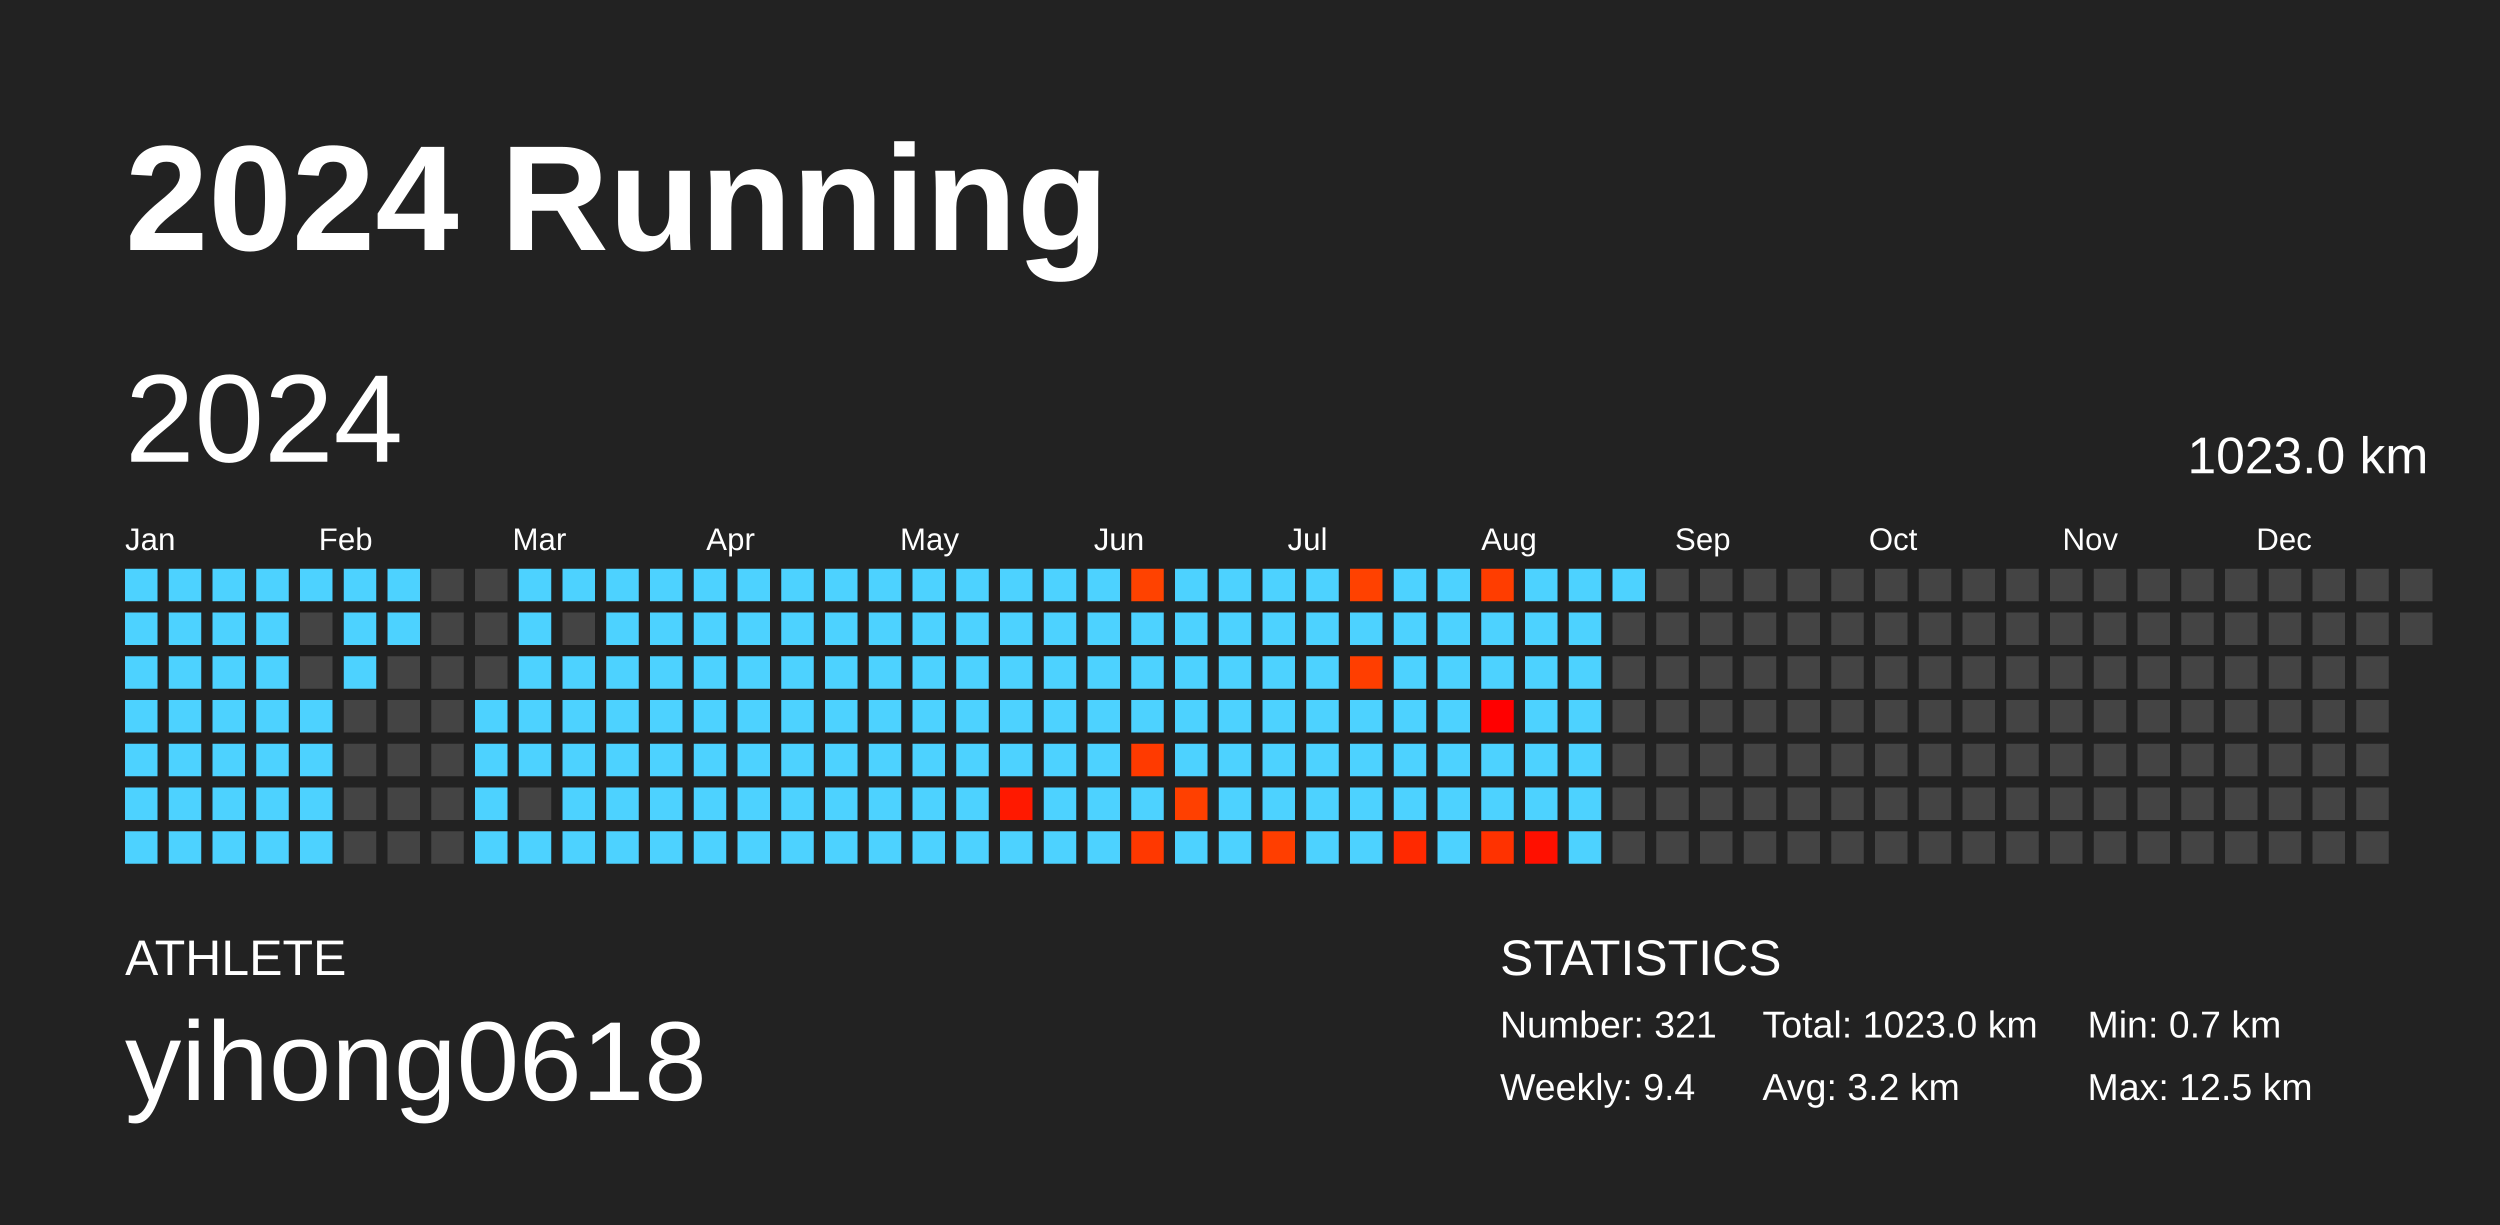
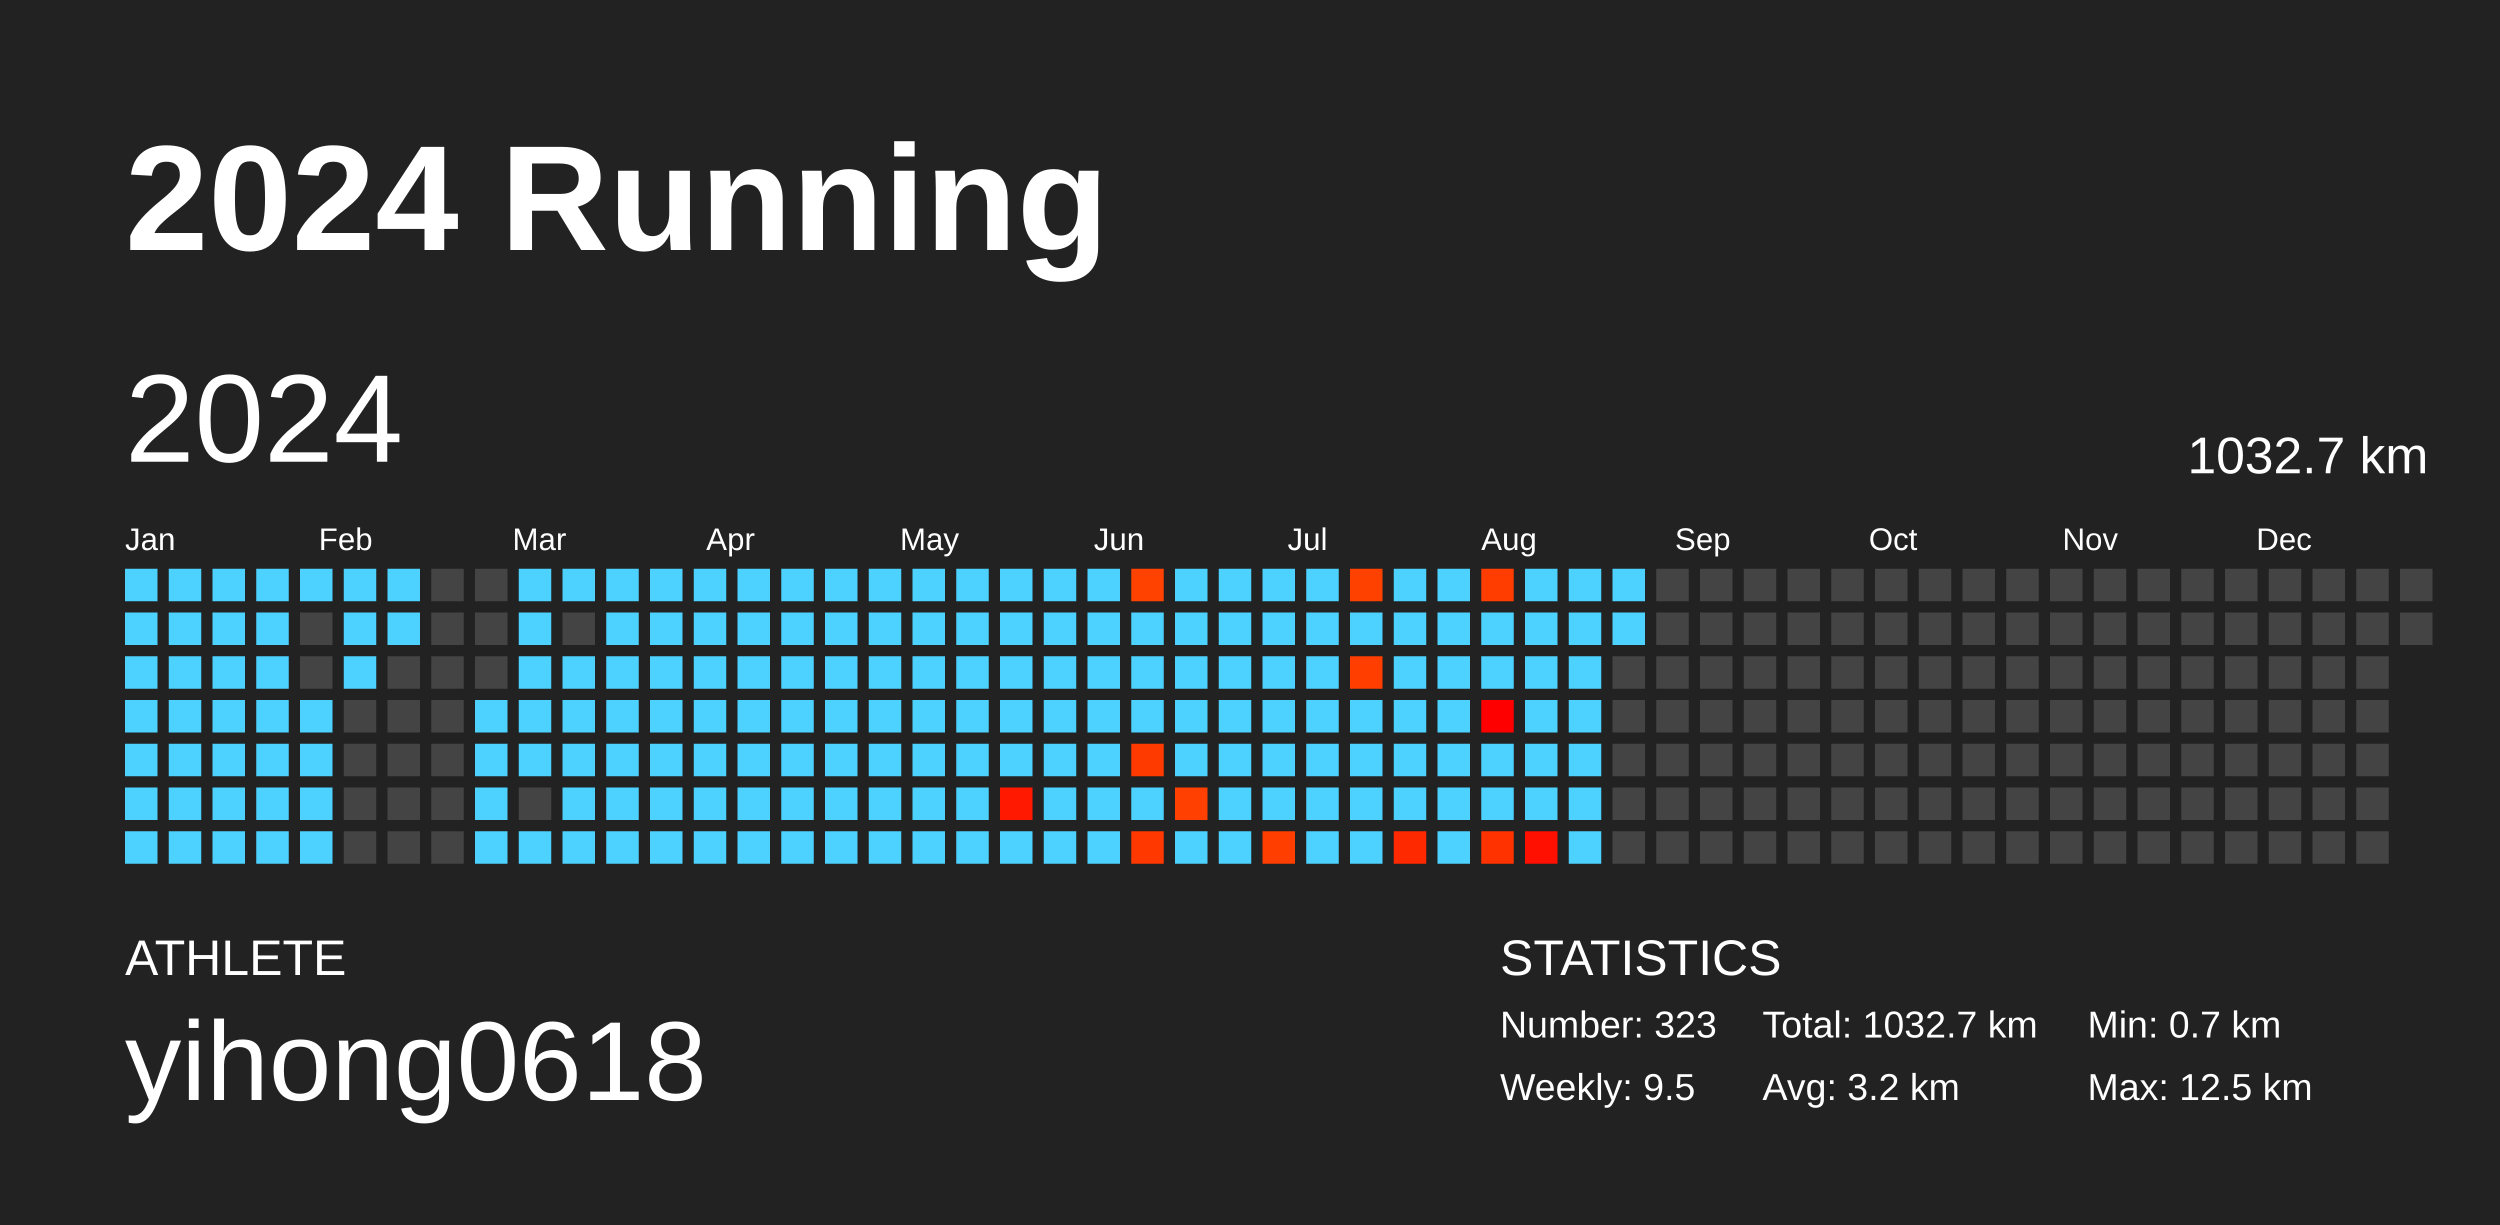
<svg xmlns="http://www.w3.org/2000/svg" baseProfile="full" height="98mm" version="1.1" viewBox="0,0,200,98" width="200mm">
  <defs />
  <rect fill="#222222" height="98" width="200" x="0" y="0" />
  <text fill="#FFFFFF" style="font-size:12px; font-family:Arial; font-weight:bold;" x="10" y="20">2024 Running</text>
  <text fill="#FFFFFF" style="font-size:4px; font-family:Arial" x="10" y="78">ATHLETE</text>
  <text fill="#FFFFFF" style="font-size:9px; font-family:Arial" x="10" y="88">yihong0618</text>
  <text fill="#FFFFFF" style="font-size:4px; font-family:Arial" x="120" y="78">STATISTICS</text>
-   <text fill="#FFFFFF" style="font-size:3px; font-family:Arial" x="120" y="83">Number: 321</text>
-   <text fill="#FFFFFF" style="font-size:3px; font-family:Arial" x="120" y="88">Weekly: 9.4</text>
-   <text fill="#FFFFFF" style="font-size:3px; font-family:Arial" x="141" y="83">Total: 1023.0 km</text>
+   <text fill="#FFFFFF" style="font-size:3px; font-family:Arial" x="120" y="83">Number: 323</text>
+   <text fill="#FFFFFF" style="font-size:3px; font-family:Arial" x="120" y="88">Weekly: 9.5</text>
+   <text fill="#FFFFFF" style="font-size:3px; font-family:Arial" x="141" y="83">Total: 1032.7 km</text>
  <text fill="#FFFFFF" style="font-size:3px; font-family:Arial" x="141" y="88">Avg: 3.2 km</text>
  <text fill="#FFFFFF" style="font-size:3px; font-family:Arial" x="167" y="83">Min: 0.7 km</text>
  <text fill="#FFFFFF" style="font-size:3px; font-family:Arial" x="167" y="88">Max: 12.5 km</text>
  <text dominant-baseline="hanging" fill="#FFFFFF" style="font-size:10.0px; font-family:Arial;" x="10" y="30">2024</text>
-   <text dominant-baseline="hanging" fill="#FFFFFF" style="font-size:4.125px; font-family:Arial;" x="175" y="35">1023.0 km</text>
+   <text dominant-baseline="hanging" fill="#FFFFFF" style="font-size:4.125px; font-family:Arial;" x="175" y="35">1032.7 km</text>
  <text fill="#FFFFFF" style="font-size:2.5px; font-family:Arial" x="10.0" y="44">Jan</text>
  <text fill="#FFFFFF" style="font-size:2.5px; font-family:Arial" x="25.5" y="44">Feb</text>
  <text fill="#FFFFFF" style="font-size:2.5px; font-family:Arial" x="41.0" y="44">Mar</text>
  <text fill="#FFFFFF" style="font-size:2.5px; font-family:Arial" x="56.5" y="44">Apr</text>
  <text fill="#FFFFFF" style="font-size:2.5px; font-family:Arial" x="72.0" y="44">May</text>
  <text fill="#FFFFFF" style="font-size:2.5px; font-family:Arial" x="87.5" y="44">Jun</text>
  <text fill="#FFFFFF" style="font-size:2.5px; font-family:Arial" x="103.0" y="44">Jul</text>
  <text fill="#FFFFFF" style="font-size:2.5px; font-family:Arial" x="118.5" y="44">Aug</text>
  <text fill="#FFFFFF" style="font-size:2.5px; font-family:Arial" x="134.0" y="44">Sep</text>
  <text fill="#FFFFFF" style="font-size:2.5px; font-family:Arial" x="149.5" y="44">Oct</text>
  <text fill="#FFFFFF" style="font-size:2.5px; font-family:Arial" x="165.0" y="44">Nov</text>
  <text fill="#FFFFFF" style="font-size:2.5px; font-family:Arial" x="180.5" y="44">Dec</text>
  <rect fill="#4dd2ff" height="2.6" width="2.6" x="10.0" y="45.5" />
  <rect fill="#4dd2ff" height="2.6" width="2.6" x="10.0" y="49.0" />
  <rect fill="#4dd2ff" height="2.6" width="2.6" x="10.0" y="52.5" />
  <rect fill="#4dd2ff" height="2.6" width="2.6" x="10.0" y="56.0" />
  <rect fill="#4dd2ff" height="2.6" width="2.6" x="10.0" y="59.5" />
  <rect fill="#4dd2ff" height="2.6" width="2.6" x="10.0" y="63.0" />
  <rect fill="#4dd2ff" height="2.6" width="2.6" x="10.0" y="66.5" />
  <rect fill="#4dd2ff" height="2.6" width="2.6" x="13.5" y="45.5" />
  <rect fill="#4dd2ff" height="2.6" width="2.6" x="13.5" y="49.0" />
  <rect fill="#4dd2ff" height="2.6" width="2.6" x="13.5" y="52.5" />
  <rect fill="#4dd2ff" height="2.6" width="2.6" x="13.5" y="56.0" />
  <rect fill="#4dd2ff" height="2.6" width="2.6" x="13.5" y="59.5" />
  <rect fill="#4dd2ff" height="2.6" width="2.6" x="13.5" y="63.0" />
  <rect fill="#4dd2ff" height="2.6" width="2.6" x="13.5" y="66.5" />
  <rect fill="#4dd2ff" height="2.6" width="2.6" x="17.0" y="45.5" />
  <rect fill="#4dd2ff" height="2.6" width="2.6" x="17.0" y="49.0" />
  <rect fill="#4dd2ff" height="2.6" width="2.6" x="17.0" y="52.5" />
  <rect fill="#4dd2ff" height="2.6" width="2.6" x="17.0" y="56.0" />
  <rect fill="#4dd2ff" height="2.6" width="2.6" x="17.0" y="59.5" />
  <rect fill="#4dd2ff" height="2.6" width="2.6" x="17.0" y="63.0" />
  <rect fill="#4dd2ff" height="2.6" width="2.6" x="17.0" y="66.5" />
  <rect fill="#4dd2ff" height="2.6" width="2.6" x="20.5" y="45.5" />
  <rect fill="#4dd2ff" height="2.6" width="2.6" x="20.5" y="49.0" />
  <rect fill="#4dd2ff" height="2.6" width="2.6" x="20.5" y="52.5" />
  <rect fill="#4dd2ff" height="2.6" width="2.6" x="20.5" y="56.0" />
  <rect fill="#4dd2ff" height="2.6" width="2.6" x="20.5" y="59.5" />
  <rect fill="#4dd2ff" height="2.6" width="2.6" x="20.5" y="63.0" />
  <rect fill="#4dd2ff" height="2.6" width="2.6" x="20.5" y="66.5" />
  <rect fill="#4dd2ff" height="2.6" width="2.6" x="24.0" y="45.5" />
  <rect fill="#444444" height="2.6" width="2.6" x="24.0" y="49.0" />
  <rect fill="#444444" height="2.6" width="2.6" x="24.0" y="52.5" />
  <rect fill="#4dd2ff" height="2.6" width="2.6" x="24.0" y="56.0" />
  <rect fill="#4dd2ff" height="2.6" width="2.6" x="24.0" y="59.5" />
  <rect fill="#4dd2ff" height="2.6" width="2.6" x="24.0" y="63.0" />
  <rect fill="#4dd2ff" height="2.6" width="2.6" x="24.0" y="66.5" />
  <rect fill="#4dd2ff" height="2.6" width="2.6" x="27.5" y="45.5" />
  <rect fill="#4dd2ff" height="2.6" width="2.6" x="27.5" y="49.0" />
  <rect fill="#4dd2ff" height="2.6" width="2.6" x="27.5" y="52.5" />
  <rect fill="#444444" height="2.6" width="2.6" x="27.5" y="56.0" />
  <rect fill="#444444" height="2.6" width="2.6" x="27.5" y="59.5" />
  <rect fill="#444444" height="2.6" width="2.6" x="27.5" y="63.0" />
  <rect fill="#444444" height="2.6" width="2.6" x="27.5" y="66.5" />
  <rect fill="#4dd2ff" height="2.6" width="2.6" x="31.0" y="45.5" />
  <rect fill="#4dd2ff" height="2.6" width="2.6" x="31.0" y="49.0" />
  <rect fill="#444444" height="2.6" width="2.6" x="31.0" y="52.5" />
  <rect fill="#444444" height="2.6" width="2.6" x="31.0" y="56.0" />
  <rect fill="#444444" height="2.6" width="2.6" x="31.0" y="59.5" />
  <rect fill="#444444" height="2.6" width="2.6" x="31.0" y="63.0" />
  <rect fill="#444444" height="2.6" width="2.6" x="31.0" y="66.5" />
  <rect fill="#444444" height="2.6" width="2.6" x="34.5" y="45.5" />
  <rect fill="#444444" height="2.6" width="2.6" x="34.5" y="49.0" />
  <rect fill="#444444" height="2.6" width="2.6" x="34.5" y="52.5" />
  <rect fill="#444444" height="2.6" width="2.6" x="34.5" y="56.0" />
  <rect fill="#444444" height="2.6" width="2.6" x="34.5" y="59.5" />
  <rect fill="#444444" height="2.6" width="2.6" x="34.5" y="63.0" />
  <rect fill="#444444" height="2.6" width="2.6" x="34.5" y="66.5" />
  <rect fill="#444444" height="2.6" width="2.6" x="38.0" y="45.5" />
  <rect fill="#444444" height="2.6" width="2.6" x="38.0" y="49.0" />
  <rect fill="#444444" height="2.6" width="2.6" x="38.0" y="52.5" />
  <rect fill="#4dd2ff" height="2.6" width="2.6" x="38.0" y="56.0" />
  <rect fill="#4dd2ff" height="2.6" width="2.6" x="38.0" y="59.5" />
  <rect fill="#4dd2ff" height="2.6" width="2.6" x="38.0" y="63.0" />
  <rect fill="#4dd2ff" height="2.6" width="2.6" x="38.0" y="66.5" />
  <rect fill="#4dd2ff" height="2.6" width="2.6" x="41.5" y="45.5" />
  <rect fill="#4dd2ff" height="2.6" width="2.6" x="41.5" y="49.0" />
  <rect fill="#4dd2ff" height="2.6" width="2.6" x="41.5" y="52.5" />
  <rect fill="#4dd2ff" height="2.6" width="2.6" x="41.5" y="56.0" />
  <rect fill="#4dd2ff" height="2.6" width="2.6" x="41.5" y="59.5" />
  <rect fill="#444444" height="2.6" width="2.6" x="41.5" y="63.0" />
  <rect fill="#4dd2ff" height="2.6" width="2.6" x="41.5" y="66.5" />
  <rect fill="#4dd2ff" height="2.6" width="2.6" x="45.0" y="45.5" />
  <rect fill="#444444" height="2.6" width="2.6" x="45.0" y="49.0" />
  <rect fill="#4dd2ff" height="2.6" width="2.6" x="45.0" y="52.5" />
  <rect fill="#4dd2ff" height="2.6" width="2.6" x="45.0" y="56.0" />
  <rect fill="#4dd2ff" height="2.6" width="2.6" x="45.0" y="59.5" />
  <rect fill="#4dd2ff" height="2.6" width="2.6" x="45.0" y="63.0" />
  <rect fill="#4dd2ff" height="2.6" width="2.6" x="45.0" y="66.5" />
  <rect fill="#4dd2ff" height="2.6" width="2.6" x="48.5" y="45.5" />
  <rect fill="#4dd2ff" height="2.6" width="2.6" x="48.5" y="49.0" />
  <rect fill="#4dd2ff" height="2.6" width="2.6" x="48.5" y="52.5" />
  <rect fill="#4dd2ff" height="2.6" width="2.6" x="48.5" y="56.0" />
  <rect fill="#4dd2ff" height="2.6" width="2.6" x="48.5" y="59.5" />
  <rect fill="#4dd2ff" height="2.6" width="2.6" x="48.5" y="63.0" />
  <rect fill="#4dd2ff" height="2.6" width="2.6" x="48.5" y="66.5" />
  <rect fill="#4dd2ff" height="2.6" width="2.6" x="52.0" y="45.5" />
  <rect fill="#4dd2ff" height="2.6" width="2.6" x="52.0" y="49.0" />
  <rect fill="#4dd2ff" height="2.6" width="2.6" x="52.0" y="52.5" />
  <rect fill="#4dd2ff" height="2.6" width="2.6" x="52.0" y="56.0" />
  <rect fill="#4dd2ff" height="2.6" width="2.6" x="52.0" y="59.5" />
  <rect fill="#4dd2ff" height="2.6" width="2.6" x="52.0" y="63.0" />
  <rect fill="#4dd2ff" height="2.6" width="2.6" x="52.0" y="66.5" />
  <rect fill="#4dd2ff" height="2.6" width="2.6" x="55.5" y="45.5" />
  <rect fill="#4dd2ff" height="2.6" width="2.6" x="55.5" y="49.0" />
  <rect fill="#4dd2ff" height="2.6" width="2.6" x="55.5" y="52.5" />
  <rect fill="#4dd2ff" height="2.6" width="2.6" x="55.5" y="56.0" />
  <rect fill="#4dd2ff" height="2.6" width="2.6" x="55.5" y="59.5" />
  <rect fill="#4dd2ff" height="2.6" width="2.6" x="55.5" y="63.0" />
  <rect fill="#4dd2ff" height="2.6" width="2.6" x="55.5" y="66.5" />
  <rect fill="#4dd2ff" height="2.6" width="2.6" x="59.0" y="45.5" />
  <rect fill="#4dd2ff" height="2.6" width="2.6" x="59.0" y="49.0" />
  <rect fill="#4dd2ff" height="2.6" width="2.6" x="59.0" y="52.5" />
  <rect fill="#4dd2ff" height="2.6" width="2.6" x="59.0" y="56.0" />
  <rect fill="#4dd2ff" height="2.6" width="2.6" x="59.0" y="59.5" />
  <rect fill="#4dd2ff" height="2.6" width="2.6" x="59.0" y="63.0" />
  <rect fill="#4dd2ff" height="2.6" width="2.6" x="59.0" y="66.5" />
  <rect fill="#4dd2ff" height="2.6" width="2.6" x="62.5" y="45.5" />
  <rect fill="#4dd2ff" height="2.6" width="2.6" x="62.5" y="49.0" />
  <rect fill="#4dd2ff" height="2.6" width="2.6" x="62.5" y="52.5" />
  <rect fill="#4dd2ff" height="2.6" width="2.6" x="62.5" y="56.0" />
  <rect fill="#4dd2ff" height="2.6" width="2.6" x="62.5" y="59.5" />
  <rect fill="#4dd2ff" height="2.6" width="2.6" x="62.5" y="63.0" />
  <rect fill="#4dd2ff" height="2.6" width="2.6" x="62.5" y="66.5" />
  <rect fill="#4dd2ff" height="2.6" width="2.6" x="66.0" y="45.5" />
  <rect fill="#4dd2ff" height="2.6" width="2.6" x="66.0" y="49.0" />
  <rect fill="#4dd2ff" height="2.6" width="2.6" x="66.0" y="52.5" />
  <rect fill="#4dd2ff" height="2.6" width="2.6" x="66.0" y="56.0" />
  <rect fill="#4dd2ff" height="2.6" width="2.6" x="66.0" y="59.5" />
  <rect fill="#4dd2ff" height="2.6" width="2.6" x="66.0" y="63.0" />
  <rect fill="#4dd2ff" height="2.6" width="2.6" x="66.0" y="66.5" />
  <rect fill="#4dd2ff" height="2.6" width="2.6" x="69.5" y="45.5" />
  <rect fill="#4dd2ff" height="2.6" width="2.6" x="69.5" y="49.0" />
  <rect fill="#4dd2ff" height="2.6" width="2.6" x="69.5" y="52.5" />
  <rect fill="#4dd2ff" height="2.6" width="2.6" x="69.5" y="56.0" />
  <rect fill="#4dd2ff" height="2.6" width="2.6" x="69.5" y="59.5" />
  <rect fill="#4dd2ff" height="2.6" width="2.6" x="69.5" y="63.0" />
  <rect fill="#4dd2ff" height="2.6" width="2.6" x="69.5" y="66.5" />
  <rect fill="#4dd2ff" height="2.6" width="2.6" x="73.0" y="45.5" />
  <rect fill="#4dd2ff" height="2.6" width="2.6" x="73.0" y="49.0" />
  <rect fill="#4dd2ff" height="2.6" width="2.6" x="73.0" y="52.5" />
  <rect fill="#4dd2ff" height="2.6" width="2.6" x="73.0" y="56.0" />
  <rect fill="#4dd2ff" height="2.6" width="2.6" x="73.0" y="59.5" />
  <rect fill="#4dd2ff" height="2.6" width="2.6" x="73.0" y="63.0" />
  <rect fill="#4dd2ff" height="2.6" width="2.6" x="73.0" y="66.5" />
  <rect fill="#4dd2ff" height="2.6" width="2.6" x="76.5" y="45.5" />
  <rect fill="#4dd2ff" height="2.6" width="2.6" x="76.5" y="49.0" />
  <rect fill="#4dd2ff" height="2.6" width="2.6" x="76.5" y="52.5" />
  <rect fill="#4dd2ff" height="2.6" width="2.6" x="76.5" y="56.0" />
  <rect fill="#4dd2ff" height="2.6" width="2.6" x="76.5" y="59.5" />
  <rect fill="#4dd2ff" height="2.6" width="2.6" x="76.5" y="63.0" />
  <rect fill="#4dd2ff" height="2.6" width="2.6" x="76.5" y="66.5" />
  <rect fill="#4dd2ff" height="2.6" width="2.6" x="80.0" y="45.5" />
  <rect fill="#4dd2ff" height="2.6" width="2.6" x="80.0" y="49.0" />
  <rect fill="#4dd2ff" height="2.6" width="2.6" x="80.0" y="52.5" />
  <rect fill="#4dd2ff" height="2.6" width="2.6" x="80.0" y="56.0" />
  <rect fill="#4dd2ff" height="2.6" width="2.6" x="80.0" y="59.5" />
  <rect fill="#ff1900" height="2.6" width="2.6" x="80.0" y="63.0" />
  <rect fill="#4dd2ff" height="2.6" width="2.6" x="80.0" y="66.5" />
  <rect fill="#4dd2ff" height="2.6" width="2.6" x="83.5" y="45.5" />
  <rect fill="#4dd2ff" height="2.6" width="2.6" x="83.5" y="49.0" />
  <rect fill="#4dd2ff" height="2.6" width="2.6" x="83.5" y="52.5" />
  <rect fill="#4dd2ff" height="2.6" width="2.6" x="83.5" y="56.0" />
  <rect fill="#4dd2ff" height="2.6" width="2.6" x="83.5" y="59.5" />
  <rect fill="#4dd2ff" height="2.6" width="2.6" x="83.5" y="63.0" />
  <rect fill="#4dd2ff" height="2.6" width="2.6" x="83.5" y="66.5" />
  <rect fill="#4dd2ff" height="2.6" width="2.6" x="87.0" y="45.5" />
  <rect fill="#4dd2ff" height="2.6" width="2.6" x="87.0" y="49.0" />
  <rect fill="#4dd2ff" height="2.6" width="2.6" x="87.0" y="52.5" />
  <rect fill="#4dd2ff" height="2.6" width="2.6" x="87.0" y="56.0" />
  <rect fill="#4dd2ff" height="2.6" width="2.6" x="87.0" y="59.5" />
  <rect fill="#4dd2ff" height="2.6" width="2.6" x="87.0" y="63.0" />
  <rect fill="#4dd2ff" height="2.6" width="2.6" x="87.0" y="66.5" />
  <rect fill="#ff4200" height="2.6" width="2.6" x="90.5" y="45.5" />
  <rect fill="#4dd2ff" height="2.6" width="2.6" x="90.5" y="49.0" />
  <rect fill="#4dd2ff" height="2.6" width="2.6" x="90.5" y="52.5" />
  <rect fill="#4dd2ff" height="2.6" width="2.6" x="90.5" y="56.0" />
  <rect fill="#ff3a00" height="2.6" width="2.6" x="90.5" y="59.5" />
  <rect fill="#4dd2ff" height="2.6" width="2.6" x="90.5" y="63.0" />
  <rect fill="#ff3800" height="2.6" width="2.6" x="90.5" y="66.5" />
  <rect fill="#4dd2ff" height="2.6" width="2.6" x="94.0" y="45.5" />
  <rect fill="#4dd2ff" height="2.6" width="2.6" x="94.0" y="49.0" />
  <rect fill="#4dd2ff" height="2.6" width="2.6" x="94.0" y="52.5" />
  <rect fill="#4dd2ff" height="2.6" width="2.6" x="94.0" y="56.0" />
  <rect fill="#4dd2ff" height="2.6" width="2.6" x="94.0" y="59.5" />
  <rect fill="#ff4000" height="2.6" width="2.6" x="94.0" y="63.0" />
  <rect fill="#4dd2ff" height="2.6" width="2.6" x="94.0" y="66.5" />
  <rect fill="#4dd2ff" height="2.6" width="2.6" x="97.5" y="45.5" />
  <rect fill="#4dd2ff" height="2.6" width="2.6" x="97.5" y="49.0" />
  <rect fill="#4dd2ff" height="2.6" width="2.6" x="97.5" y="52.5" />
  <rect fill="#4dd2ff" height="2.6" width="2.6" x="97.5" y="56.0" />
  <rect fill="#4dd2ff" height="2.6" width="2.6" x="97.5" y="59.5" />
  <rect fill="#4dd2ff" height="2.6" width="2.6" x="97.5" y="63.0" />
  <rect fill="#4dd2ff" height="2.6" width="2.6" x="97.5" y="66.5" />
  <rect fill="#4dd2ff" height="2.6" width="2.6" x="101.0" y="45.5" />
  <rect fill="#4dd2ff" height="2.6" width="2.6" x="101.0" y="49.0" />
  <rect fill="#4dd2ff" height="2.6" width="2.6" x="101.0" y="52.5" />
  <rect fill="#4dd2ff" height="2.6" width="2.6" x="101.0" y="56.0" />
  <rect fill="#4dd2ff" height="2.6" width="2.6" x="101.0" y="59.5" />
  <rect fill="#4dd2ff" height="2.6" width="2.6" x="101.0" y="63.0" />
  <rect fill="#ff3e00" height="2.6" width="2.6" x="101.0" y="66.5" />
  <rect fill="#4dd2ff" height="2.6" width="2.6" x="104.5" y="45.5" />
  <rect fill="#4dd2ff" height="2.6" width="2.6" x="104.5" y="49.0" />
  <rect fill="#4dd2ff" height="2.6" width="2.6" x="104.5" y="52.5" />
  <rect fill="#4dd2ff" height="2.6" width="2.6" x="104.5" y="56.0" />
  <rect fill="#4dd2ff" height="2.6" width="2.6" x="104.5" y="59.5" />
  <rect fill="#4dd2ff" height="2.6" width="2.6" x="104.5" y="63.0" />
  <rect fill="#4dd2ff" height="2.6" width="2.6" x="104.5" y="66.5" />
  <rect fill="#ff4100" height="2.6" width="2.6" x="108.0" y="45.5" />
  <rect fill="#4dd2ff" height="2.6" width="2.6" x="108.0" y="49.0" />
  <rect fill="#ff3e00" height="2.6" width="2.6" x="108.0" y="52.5" />
  <rect fill="#4dd2ff" height="2.6" width="2.6" x="108.0" y="56.0" />
  <rect fill="#4dd2ff" height="2.6" width="2.6" x="108.0" y="59.5" />
  <rect fill="#4dd2ff" height="2.6" width="2.6" x="108.0" y="63.0" />
  <rect fill="#4dd2ff" height="2.6" width="2.6" x="108.0" y="66.5" />
  <rect fill="#4dd2ff" height="2.6" width="2.6" x="111.5" y="45.5" />
  <rect fill="#4dd2ff" height="2.6" width="2.6" x="111.5" y="49.0" />
  <rect fill="#4dd2ff" height="2.6" width="2.6" x="111.5" y="52.5" />
  <rect fill="#4dd2ff" height="2.6" width="2.6" x="111.5" y="56.0" />
  <rect fill="#4dd2ff" height="2.6" width="2.6" x="111.5" y="59.5" />
  <rect fill="#4dd2ff" height="2.6" width="2.6" x="111.5" y="63.0" />
  <rect fill="#ff2900" height="2.6" width="2.6" x="111.5" y="66.5" />
  <rect fill="#4dd2ff" height="2.6" width="2.6" x="115.0" y="45.5" />
  <rect fill="#4dd2ff" height="2.6" width="2.6" x="115.0" y="49.0" />
  <rect fill="#4dd2ff" height="2.6" width="2.6" x="115.0" y="52.5" />
  <rect fill="#4dd2ff" height="2.6" width="2.6" x="115.0" y="56.0" />
  <rect fill="#4dd2ff" height="2.6" width="2.6" x="115.0" y="59.5" />
  <rect fill="#4dd2ff" height="2.6" width="2.6" x="115.0" y="63.0" />
  <rect fill="#4dd2ff" height="2.6" width="2.6" x="115.0" y="66.5" />
  <rect fill="#ff3d00" height="2.6" width="2.6" x="118.5" y="45.5" />
  <rect fill="#4dd2ff" height="2.6" width="2.6" x="118.5" y="49.0" />
  <rect fill="#4dd2ff" height="2.6" width="2.6" x="118.5" y="52.5" />
  <rect fill="#ff0000" height="2.6" width="2.6" x="118.5" y="56.0" />
  <rect fill="#4dd2ff" height="2.6" width="2.6" x="118.5" y="59.5" />
  <rect fill="#4dd2ff" height="2.6" width="2.6" x="118.5" y="63.0" />
  <rect fill="#ff3200" height="2.6" width="2.6" x="118.5" y="66.5" />
  <rect fill="#4dd2ff" height="2.6" width="2.6" x="122.0" y="45.5" />
  <rect fill="#4dd2ff" height="2.6" width="2.6" x="122.0" y="49.0" />
  <rect fill="#4dd2ff" height="2.6" width="2.6" x="122.0" y="52.5" />
  <rect fill="#4dd2ff" height="2.6" width="2.6" x="122.0" y="56.0" />
  <rect fill="#4dd2ff" height="2.6" width="2.6" x="122.0" y="59.5" />
  <rect fill="#4dd2ff" height="2.6" width="2.6" x="122.0" y="63.0" />
  <rect fill="#ff1000" height="2.6" width="2.6" x="122.0" y="66.5" />
  <rect fill="#4dd2ff" height="2.6" width="2.6" x="125.5" y="45.5" />
  <rect fill="#4dd2ff" height="2.6" width="2.6" x="125.5" y="49.0" />
  <rect fill="#4dd2ff" height="2.6" width="2.6" x="125.5" y="52.5" />
  <rect fill="#4dd2ff" height="2.6" width="2.6" x="125.5" y="56.0" />
  <rect fill="#4dd2ff" height="2.6" width="2.6" x="125.5" y="59.5" />
  <rect fill="#4dd2ff" height="2.6" width="2.6" x="125.5" y="63.0" />
  <rect fill="#4dd2ff" height="2.6" width="2.6" x="125.5" y="66.5" />
  <rect fill="#4dd2ff" height="2.6" width="2.6" x="129.0" y="45.5" />
-   <rect fill="#444444" height="2.6" width="2.6" x="129.0" y="49.0" />
+   <rect fill="#4dd2ff" height="2.6" width="2.6" x="129.0" y="49.0" />
  <rect fill="#444444" height="2.6" width="2.6" x="129.0" y="52.5" />
  <rect fill="#444444" height="2.6" width="2.6" x="129.0" y="56.0" />
  <rect fill="#444444" height="2.6" width="2.6" x="129.0" y="59.5" />
  <rect fill="#444444" height="2.6" width="2.6" x="129.0" y="63.0" />
  <rect fill="#444444" height="2.6" width="2.6" x="129.0" y="66.5" />
  <rect fill="#444444" height="2.6" width="2.6" x="132.5" y="45.5" />
  <rect fill="#444444" height="2.6" width="2.6" x="132.5" y="49.0" />
  <rect fill="#444444" height="2.6" width="2.6" x="132.5" y="52.5" />
  <rect fill="#444444" height="2.6" width="2.6" x="132.5" y="56.0" />
  <rect fill="#444444" height="2.6" width="2.6" x="132.5" y="59.5" />
  <rect fill="#444444" height="2.6" width="2.6" x="132.5" y="63.0" />
  <rect fill="#444444" height="2.6" width="2.6" x="132.5" y="66.5" />
  <rect fill="#444444" height="2.6" width="2.6" x="136.0" y="45.5" />
  <rect fill="#444444" height="2.6" width="2.6" x="136.0" y="49.0" />
  <rect fill="#444444" height="2.6" width="2.6" x="136.0" y="52.5" />
  <rect fill="#444444" height="2.6" width="2.6" x="136.0" y="56.0" />
  <rect fill="#444444" height="2.6" width="2.6" x="136.0" y="59.5" />
  <rect fill="#444444" height="2.6" width="2.6" x="136.0" y="63.0" />
  <rect fill="#444444" height="2.6" width="2.6" x="136.0" y="66.5" />
  <rect fill="#444444" height="2.6" width="2.6" x="139.5" y="45.5" />
  <rect fill="#444444" height="2.6" width="2.6" x="139.5" y="49.0" />
  <rect fill="#444444" height="2.6" width="2.6" x="139.5" y="52.5" />
  <rect fill="#444444" height="2.6" width="2.6" x="139.5" y="56.0" />
  <rect fill="#444444" height="2.6" width="2.6" x="139.5" y="59.5" />
  <rect fill="#444444" height="2.6" width="2.6" x="139.5" y="63.0" />
  <rect fill="#444444" height="2.6" width="2.6" x="139.5" y="66.5" />
  <rect fill="#444444" height="2.6" width="2.6" x="143.0" y="45.5" />
  <rect fill="#444444" height="2.6" width="2.6" x="143.0" y="49.0" />
  <rect fill="#444444" height="2.6" width="2.6" x="143.0" y="52.5" />
  <rect fill="#444444" height="2.6" width="2.6" x="143.0" y="56.0" />
  <rect fill="#444444" height="2.6" width="2.6" x="143.0" y="59.5" />
  <rect fill="#444444" height="2.6" width="2.6" x="143.0" y="63.0" />
  <rect fill="#444444" height="2.6" width="2.6" x="143.0" y="66.5" />
  <rect fill="#444444" height="2.6" width="2.6" x="146.5" y="45.5" />
  <rect fill="#444444" height="2.6" width="2.6" x="146.5" y="49.0" />
  <rect fill="#444444" height="2.6" width="2.6" x="146.5" y="52.5" />
  <rect fill="#444444" height="2.6" width="2.6" x="146.5" y="56.0" />
  <rect fill="#444444" height="2.6" width="2.6" x="146.5" y="59.5" />
  <rect fill="#444444" height="2.6" width="2.6" x="146.5" y="63.0" />
  <rect fill="#444444" height="2.6" width="2.6" x="146.5" y="66.5" />
  <rect fill="#444444" height="2.6" width="2.6" x="150.0" y="45.5" />
  <rect fill="#444444" height="2.6" width="2.6" x="150.0" y="49.0" />
  <rect fill="#444444" height="2.6" width="2.6" x="150.0" y="52.5" />
  <rect fill="#444444" height="2.6" width="2.6" x="150.0" y="56.0" />
  <rect fill="#444444" height="2.6" width="2.6" x="150.0" y="59.5" />
  <rect fill="#444444" height="2.6" width="2.6" x="150.0" y="63.0" />
  <rect fill="#444444" height="2.6" width="2.6" x="150.0" y="66.5" />
  <rect fill="#444444" height="2.6" width="2.6" x="153.5" y="45.5" />
  <rect fill="#444444" height="2.6" width="2.6" x="153.5" y="49.0" />
  <rect fill="#444444" height="2.6" width="2.6" x="153.5" y="52.5" />
  <rect fill="#444444" height="2.6" width="2.6" x="153.5" y="56.0" />
  <rect fill="#444444" height="2.6" width="2.6" x="153.5" y="59.5" />
  <rect fill="#444444" height="2.6" width="2.6" x="153.5" y="63.0" />
  <rect fill="#444444" height="2.6" width="2.6" x="153.5" y="66.5" />
  <rect fill="#444444" height="2.6" width="2.6" x="157.0" y="45.5" />
  <rect fill="#444444" height="2.6" width="2.6" x="157.0" y="49.0" />
  <rect fill="#444444" height="2.6" width="2.6" x="157.0" y="52.5" />
  <rect fill="#444444" height="2.6" width="2.6" x="157.0" y="56.0" />
  <rect fill="#444444" height="2.6" width="2.6" x="157.0" y="59.5" />
  <rect fill="#444444" height="2.6" width="2.6" x="157.0" y="63.0" />
  <rect fill="#444444" height="2.6" width="2.6" x="157.0" y="66.5" />
  <rect fill="#444444" height="2.6" width="2.6" x="160.5" y="45.5" />
  <rect fill="#444444" height="2.6" width="2.6" x="160.5" y="49.0" />
  <rect fill="#444444" height="2.6" width="2.6" x="160.5" y="52.5" />
  <rect fill="#444444" height="2.6" width="2.6" x="160.5" y="56.0" />
  <rect fill="#444444" height="2.6" width="2.6" x="160.5" y="59.5" />
  <rect fill="#444444" height="2.6" width="2.6" x="160.5" y="63.0" />
  <rect fill="#444444" height="2.6" width="2.6" x="160.5" y="66.5" />
  <rect fill="#444444" height="2.6" width="2.6" x="164.0" y="45.5" />
  <rect fill="#444444" height="2.6" width="2.6" x="164.0" y="49.0" />
  <rect fill="#444444" height="2.6" width="2.6" x="164.0" y="52.5" />
  <rect fill="#444444" height="2.6" width="2.6" x="164.0" y="56.0" />
  <rect fill="#444444" height="2.6" width="2.6" x="164.0" y="59.5" />
  <rect fill="#444444" height="2.6" width="2.6" x="164.0" y="63.0" />
  <rect fill="#444444" height="2.6" width="2.6" x="164.0" y="66.5" />
  <rect fill="#444444" height="2.6" width="2.6" x="167.5" y="45.5" />
  <rect fill="#444444" height="2.6" width="2.6" x="167.5" y="49.0" />
  <rect fill="#444444" height="2.6" width="2.6" x="167.5" y="52.5" />
  <rect fill="#444444" height="2.6" width="2.6" x="167.5" y="56.0" />
  <rect fill="#444444" height="2.6" width="2.6" x="167.5" y="59.5" />
  <rect fill="#444444" height="2.6" width="2.6" x="167.5" y="63.0" />
  <rect fill="#444444" height="2.6" width="2.6" x="167.5" y="66.5" />
  <rect fill="#444444" height="2.6" width="2.6" x="171.0" y="45.5" />
  <rect fill="#444444" height="2.6" width="2.6" x="171.0" y="49.0" />
  <rect fill="#444444" height="2.6" width="2.6" x="171.0" y="52.5" />
  <rect fill="#444444" height="2.6" width="2.6" x="171.0" y="56.0" />
  <rect fill="#444444" height="2.6" width="2.6" x="171.0" y="59.5" />
  <rect fill="#444444" height="2.6" width="2.6" x="171.0" y="63.0" />
  <rect fill="#444444" height="2.6" width="2.6" x="171.0" y="66.5" />
  <rect fill="#444444" height="2.6" width="2.6" x="174.5" y="45.5" />
  <rect fill="#444444" height="2.6" width="2.6" x="174.5" y="49.0" />
  <rect fill="#444444" height="2.6" width="2.6" x="174.5" y="52.5" />
  <rect fill="#444444" height="2.6" width="2.6" x="174.5" y="56.0" />
  <rect fill="#444444" height="2.6" width="2.6" x="174.5" y="59.5" />
  <rect fill="#444444" height="2.6" width="2.6" x="174.5" y="63.0" />
  <rect fill="#444444" height="2.6" width="2.6" x="174.5" y="66.5" />
  <rect fill="#444444" height="2.6" width="2.6" x="178.0" y="45.5" />
  <rect fill="#444444" height="2.6" width="2.6" x="178.0" y="49.0" />
  <rect fill="#444444" height="2.6" width="2.6" x="178.0" y="52.5" />
  <rect fill="#444444" height="2.6" width="2.6" x="178.0" y="56.0" />
  <rect fill="#444444" height="2.6" width="2.6" x="178.0" y="59.5" />
  <rect fill="#444444" height="2.6" width="2.6" x="178.0" y="63.0" />
  <rect fill="#444444" height="2.6" width="2.6" x="178.0" y="66.5" />
  <rect fill="#444444" height="2.6" width="2.6" x="181.5" y="45.5" />
  <rect fill="#444444" height="2.6" width="2.6" x="181.5" y="49.0" />
  <rect fill="#444444" height="2.6" width="2.6" x="181.5" y="52.5" />
  <rect fill="#444444" height="2.6" width="2.6" x="181.5" y="56.0" />
  <rect fill="#444444" height="2.6" width="2.6" x="181.5" y="59.5" />
  <rect fill="#444444" height="2.6" width="2.6" x="181.5" y="63.0" />
  <rect fill="#444444" height="2.6" width="2.6" x="181.5" y="66.5" />
  <rect fill="#444444" height="2.6" width="2.6" x="185.0" y="45.5" />
  <rect fill="#444444" height="2.6" width="2.6" x="185.0" y="49.0" />
  <rect fill="#444444" height="2.6" width="2.6" x="185.0" y="52.5" />
  <rect fill="#444444" height="2.6" width="2.6" x="185.0" y="56.0" />
  <rect fill="#444444" height="2.6" width="2.6" x="185.0" y="59.5" />
  <rect fill="#444444" height="2.6" width="2.6" x="185.0" y="63.0" />
  <rect fill="#444444" height="2.6" width="2.6" x="185.0" y="66.5" />
  <rect fill="#444444" height="2.6" width="2.6" x="188.5" y="45.5" />
  <rect fill="#444444" height="2.6" width="2.6" x="188.5" y="49.0" />
  <rect fill="#444444" height="2.6" width="2.6" x="188.5" y="52.5" />
  <rect fill="#444444" height="2.6" width="2.6" x="188.5" y="56.0" />
  <rect fill="#444444" height="2.6" width="2.6" x="188.5" y="59.5" />
  <rect fill="#444444" height="2.6" width="2.6" x="188.5" y="63.0" />
  <rect fill="#444444" height="2.6" width="2.6" x="188.5" y="66.5" />
  <rect fill="#444444" height="2.6" width="2.6" x="192.0" y="45.5" />
  <rect fill="#444444" height="2.6" width="2.6" x="192.0" y="49.0" />
</svg>
